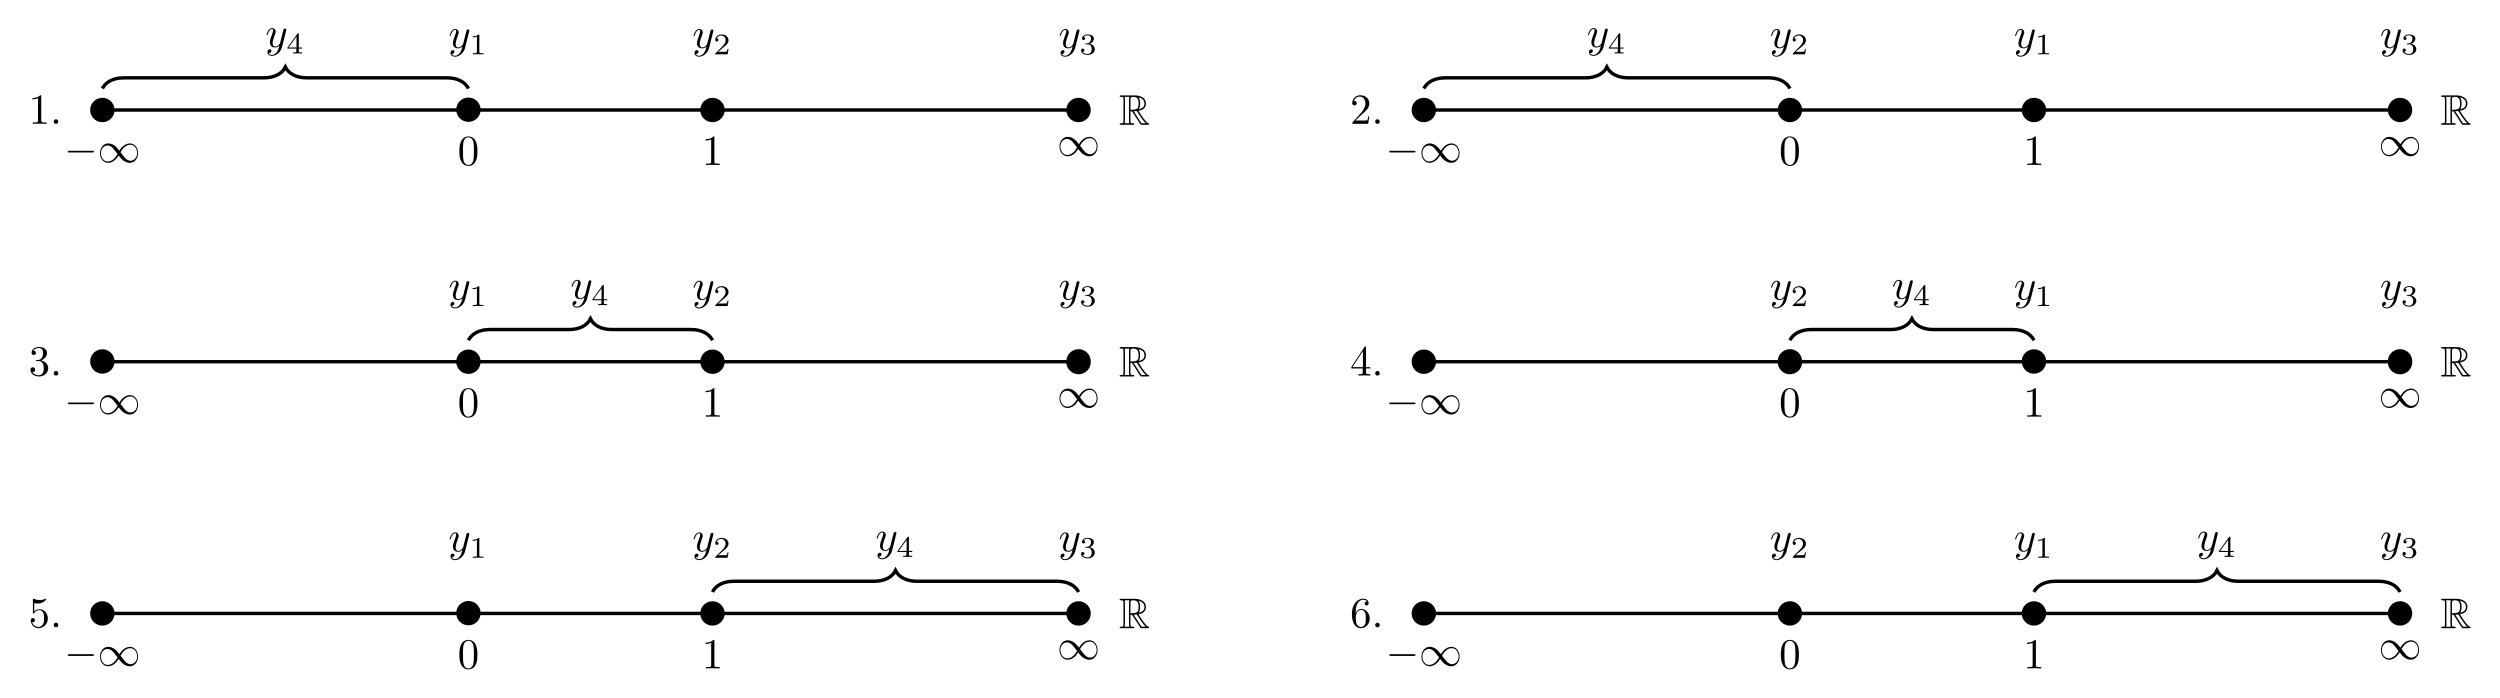
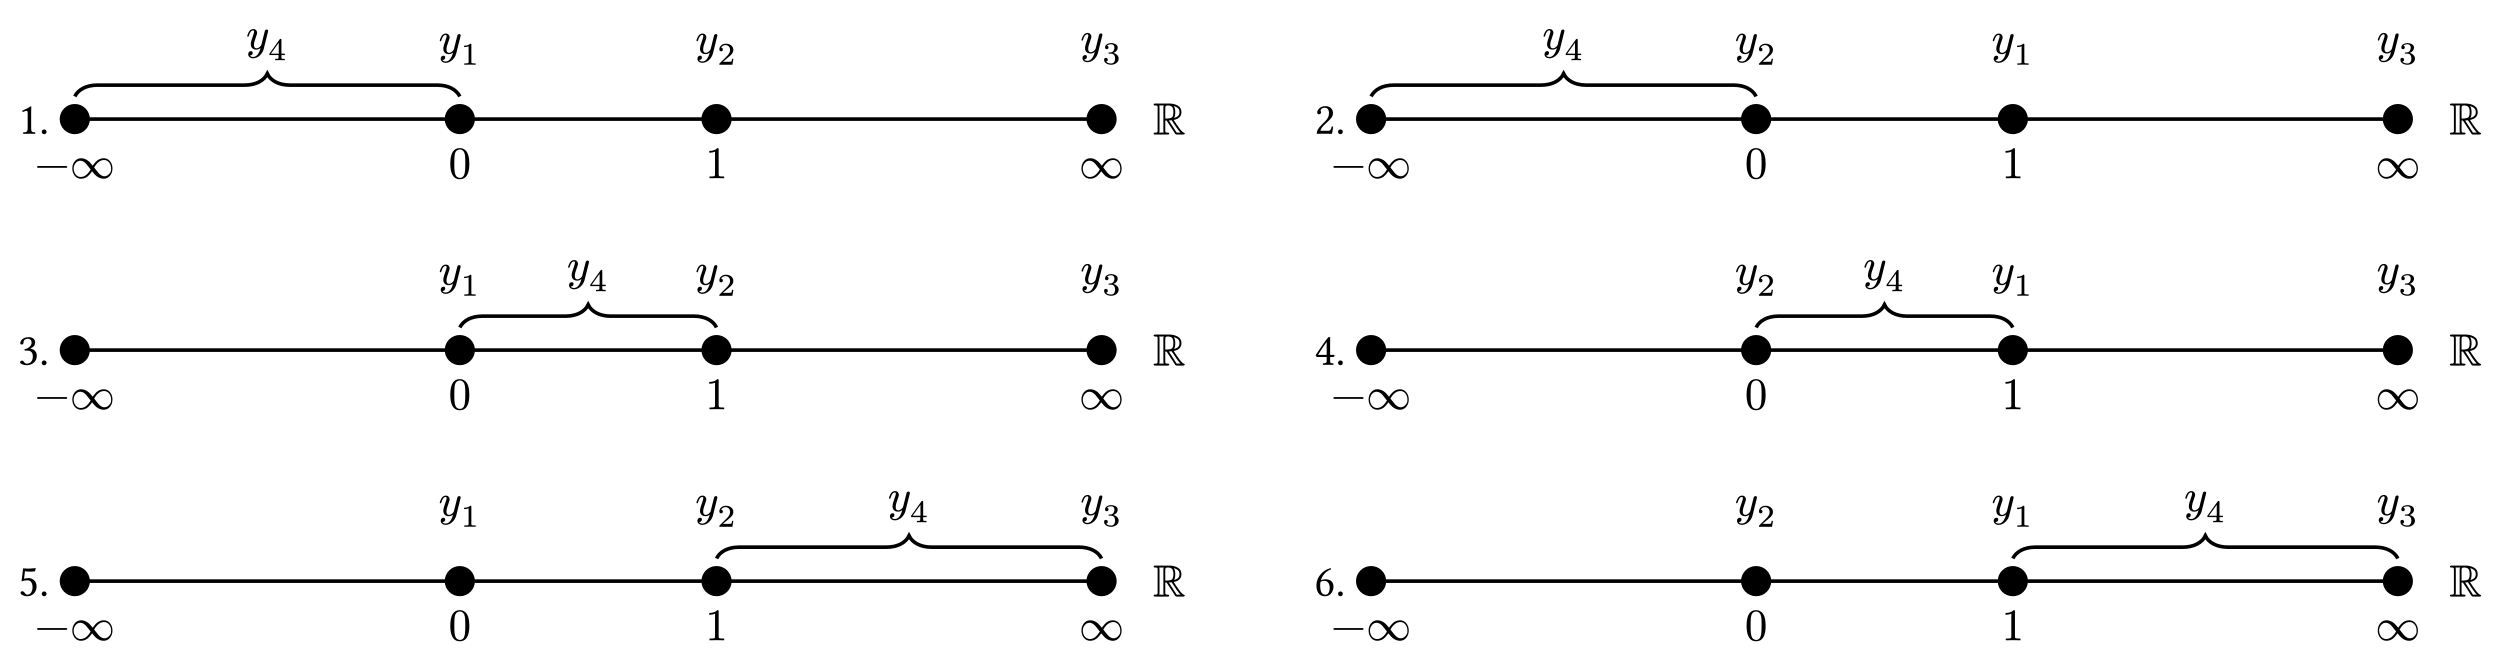
- <svg xmlns="http://www.w3.org/2000/svg" xmlns:xlink="http://www.w3.org/1999/xlink" height="216.185" viewBox="0 0 580.758 162.139" width="774.344">
-   <symbol id="a" overflow="visible">
-     <path d="m2.938-6.375c0-.25 0-.266-.235-.266-.625.641-1.5.641-1.812.641v.313c.203 0 .78 0 1.296-.266v5.172c0 .36-.03.469-.921.469h-.313v.312c.344-.031 1.203-.031 1.61-.031.39 0 1.265 0 1.609.031v-.313h-.313c-.906 0-.921-.109-.921-.468zm0 0" />
-   </symbol>
-   <symbol id="b" overflow="visible">
-     <path d="m1.906-.531a.534.534 0 0 0 -.515-.531.537.537 0 0 0 -.532.53.524.524 0 1 0 1.047 0zm0 0" />
-   </symbol>
-   <symbol id="c" overflow="visible">
-     <path d="m4.578-3.188c0-.796-.047-1.593-.39-2.328-.455-.968-1.283-1.124-1.688-1.124-.61 0-1.328.266-1.75 1.188-.313.687-.36 1.469-.36 2.266 0 .75.032 1.64.454 2.406a1.83 1.83 0 0 0 1.64 1c.532 0 1.297-.203 1.735-1.157.312-.687.36-1.468.36-2.25zm-2.094 3.188c-.39 0-.984-.25-1.156-1.203-.11-.594-.11-1.516-.11-2.11 0-.64 0-1.296.079-1.828.187-1.187.937-1.28 1.187-1.28.329 0 .985.187 1.172 1.171.11.563.11 1.313.11 1.938 0 .75 0 1.421-.11 2.062-.156.953-.719 1.25-1.172 1.25zm0 0" />
-   </symbol>
-   <symbol id="d" overflow="visible">
-     <path d="m1.266-.766 1.062-1.03c1.547-1.376 2.14-1.907 2.14-2.907 0-1.14-.89-1.938-2.109-1.938a1.843 1.843 0 0 0 -1.859 1.813c0 .547.5.547.531.547.172 0 .516-.11.516-.532a.513.513 0 0 0 -.531-.515c-.079 0-.094 0-.125.016.218-.657.765-1.016 1.343-1.016.907 0 1.329.812 1.329 1.625 0 .797-.485 1.578-1.047 2.203l-1.907 2.125c-.109.11-.109.14-.109.375h3.703l.266-1.734h-.235c-.062.296-.124.734-.234.89-.063.078-.719.078-.938.078zm0 0" />
-   </symbol>
-   <symbol id="e" overflow="visible">
-     <path d="m2.89-3.516c.813-.265 1.391-.953 1.391-1.75 0-.812-.875-1.375-1.828-1.375-1 0-1.765.594-1.765 1.36 0 .328.218.515.515.515s.5-.218.5-.515c0-.485-.469-.485-.61-.485.298-.5.954-.625 1.313-.625.422 0 .969.22.969 1.11 0 .125-.031.703-.281 1.14-.297.485-.64.516-.89.516a3.29 3.29 0 0 1 -.392.031c-.078.016-.14.031-.14.125 0 .11.062.11.234.11h.438c.812 0 1.187.671 1.187 1.656 0 1.36-.687 1.64-1.125 1.64-.437 0-1.187-.171-1.531-.75.344.047.656-.171.656-.546a.537.537 0 0 0 -.547-.563c-.25 0-.562.14-.562.578 0 .907.922 1.564 2.015 1.564 1.22 0 2.126-.906 2.126-1.922 0-.813-.641-1.594-1.672-1.813zm0 0" />
-   </symbol>
-   <symbol id="f" overflow="visible">
-     <path d="m2.938-1.64v.859c0 .36-.032.469-.766.469h-.203v.312c.406-.031.922-.031 1.343-.031.422 0 .938 0 1.36.031v-.313h-.219c-.734 0-.75-.109-.75-.468v-.86h.985v-.312h-.985v-4.531c0-.204 0-.266-.172-.266-.078 0-.11 0-.187.125l-3.064 4.672v.312zm.046-.313h-2.421l2.421-3.719zm0 0" />
-   </symbol>
-   <symbol id="g" overflow="visible">
-     <path d="m4.469-2c0-1.188-.813-2.188-1.89-2.188-.47 0-.907.157-1.267.516v-1.953c.204.063.532.125.844.125 1.235 0 1.938-.906 1.938-1.031 0-.063-.032-.11-.11-.11 0 0-.03 0-.078.032a3.22 3.22 0 0 1 -1.36.296 3.4 3.4 0 0 1 -1.327-.28c-.078-.032-.094-.032-.11-.032-.109 0-.109.078-.109.234v2.954c0 .171 0 .25.14.25.079 0 .094-.016.141-.079.11-.156.469-.703 1.282-.703.515 0 .765.453.843.64.156.376.188.75.188 1.25 0 .36 0 .954-.25 1.376-.235.39-.61.64-1.063.64-.719 0-1.297-.53-1.469-1.109.032 0 .063.016.172.016.329 0 .5-.25.5-.485 0-.25-.171-.5-.5-.5-.14 0-.484.079-.484.532 0 .859.688 1.828 1.797 1.828 1.156 0 2.172-.953 2.172-2.219zm0 0" />
-   </symbol>
-   <symbol id="h" overflow="visible">
-     <path d="m1.313-3.266v-.25c0-2.515 1.234-2.875 1.75-2.875.234 0 .656.063.874.407-.156 0-.546 0-.546.437 0 .313.234.469.453.469.156 0 .469-.094.469-.484 0-.594-.438-1.079-1.266-1.079-1.281.001-2.625 1.282-2.625 3.485 0 2.672 1.156 3.375 2.078 3.375 1.11 0 2.063-.938 2.063-2.25 0-1.266-.891-2.219-2-2.219-.672 0-1.047.5-1.25.984zm1.187 3.204c-.625 0-.922-.594-.984-.75-.188-.47-.188-1.266-.188-1.438 0-.781.328-1.781 1.219-1.781.172 0 .625 0 .937.625.172.36.172.875.172 1.36 0 .483 0 .983-.172 1.343-.296.594-.75.64-.984.64zm0 0" />
-   </symbol>
-   <symbol id="i" overflow="visible">
-     <path d="m2.672-3.125h.36l1.5 2.313c.093.156.327.546.437.687.078.125.11.125.328.125h1.375c.187 0 .344 0 .344-.172 0-.094-.063-.156-.157-.172-.375-.078-.859-.75-1.093-1.062-.079-.094-.579-.75-1.235-1.828.875-.172 1.735-.547 1.735-1.735 0-1.375-1.454-1.86-2.641-1.86h-3.125c-.188 0-.344 0-.344.173 0 .172.188.172.266.172.578 0 .625.078.625.578v4.984c0 .5-.047.578-.625.578-.078 0-.266 0-.266.172s.157.172.344.172h2.734c.172 0 .329 0 .329-.172s-.173-.172-.283-.172c-.562 0-.61-.078-.61-.578zm1.922-.5c.281-.36.312-.89.312-1.328 0-.484-.062-1.016-.375-1.422.407.094 1.39.406 1.39 1.406 0 .657-.296 1.157-1.327 1.344zm-1.922-2.313c0-.218 0-.546.625-.546.844 0 1.265.359 1.265 1.53 0 1.282-.312 1.47-1.89 1.47zm-1.36 5.595c.079-.187.079-.469.079-.547v-5.046c0-.094 0-.36-.079-.547h1.141c-.125.171-.125.359-.125.515v5.078c0 .094 0 .36.078.547zm2.125-2.781c.079-.016.11-.031.188-.031.156 0 .375-.016.516-.031.156.234 1.234 2.015 2.062 2.843h-.969zm0 0" />
-   </symbol>
-   <symbol id="j" overflow="visible">
-     <path d="m6.563-2.297c.171 0 .359 0 .359-.203 0-.188-.188-.188-.36-.188h-5.39c-.172 0-.344 0-.344.188 0 .203.172.203.344.203zm0 0" />
-   </symbol>
-   <symbol id="k" overflow="visible">
-     <path d="m5.063-2.703c-.532-.672-.657-.828-.97-1.078-.562-.453-1.109-.625-1.624-.625-1.156 0-1.922 1.093-1.922 2.265 0 1.141.733 2.251 1.89 2.251 1.141 0 1.97-.906 2.454-1.703.546.672.656.828.968 1.078.563.454 1.125.625 1.625.625 1.172 0 1.922-1.093 1.922-2.265 0-1.14-.734-2.25-1.875-2.25-1.156 0-1.984.906-2.468 1.703zm.265.344c.406-.72 1.14-1.735 2.266-1.735 1.062 0 1.593 1.047 1.593 1.938 0 .984-.671 1.781-1.546 1.781-.579 0-1.016-.406-1.235-.625-.25-.266-.468-.578-1.078-1.36zm-.687.421c-.407.72-1.157 1.735-2.282 1.735-1.046 0-1.593-1.047-1.593-1.938 0-.984.671-1.78 1.546-1.78.579 0 1.032.405 1.235.624.25.266.484.578 1.094 1.36zm0 0" />
-   </symbol>
-   <symbol id="l" overflow="visible">
-     <path d="m4.844-3.797c.047-.14.047-.156.047-.234 0-.172-.141-.266-.297-.266a.455.455 0 0 0 -.344.203c-.016.063-.11.36-.14.547-.079.25-.141.531-.204.797l-.453 1.797c-.031.14-.469.844-1.125.844-.5 0-.61-.438-.61-.813 0-.453.173-1.078.5-1.953.157-.406.204-.516.204-.719 0-.437-.313-.812-.813-.812-.953 0-1.312 1.453-1.312 1.531 0 .11.094.11.11.11.109 0 .109-.032.156-.188.28-.938.671-1.235 1.015-1.235.078 0 .25 0 .25.313 0 .25-.11.516-.172.703-.406 1.063-.578 1.625-.578 2.094 0 .89.625 1.187 1.219 1.187.39 0 .719-.171 1-.453-.125.516-.25 1.016-.64 1.547-.266.328-.641.625-1.095.625-.14 0-.593-.031-.765-.422.156 0 .297 0 .422-.125a.493.493 0 0 0 .203-.406c0-.313-.266-.344-.36-.344-.233 0-.562.156-.562.64 0 .5.438.876 1.063.876 1.015 0 2.046-.906 2.328-2.031zm0 0" />
-   </symbol>
-   <symbol id="m" overflow="visible">
-     <path d="m2.328-4.438c0-.187 0-.187-.203-.187-.453.438-1.078.438-1.36.438v.25c.157 0 .626 0 1-.188v3.547c0 .234 0 .328-.687.328h-.266v.25c.125 0 .985-.031 1.235-.031.219 0 1.094.031 1.25.031v-.25h-.267c-.703 0-.703-.094-.703-.328zm0 0" />
-   </symbol>
-   <symbol id="n" overflow="visible">
-     <path d="m3.516-1.266h-.236c-.015.157-.094.563-.187.625-.047.047-.578.047-.688.047h-1.28c.734-.64.984-.844 1.39-1.172.516-.406 1-.843 1-1.5 0-.843-.734-1.359-1.624-1.359-.86 0-1.454.61-1.454 1.25 0 .344.297.39.376.39a.365.365 0 0 0 .359-.374c0-.125-.047-.375-.406-.375.218-.485.687-.641 1.015-.641.703 0 1.063.547 1.063 1.11 0 .609-.438 1.078-.656 1.328l-1.672 1.671c-.079.063-.079.079-.079.266h2.876zm0 0" />
-   </symbol>
-   <symbol id="o" overflow="visible">
-     <path d="m1.906-2.328c.547 0 .938.375.938 1.125 0 .86-.516 1.125-.906 1.125-.282 0-.907-.078-1.188-.5.328 0 .406-.235.406-.39 0-.22-.172-.376-.39-.376a.38.38 0 0 0 -.391.407c0 .656.719 1.077 1.563 1.077.968 0 1.64-.657 1.64-1.344 0-.547-.437-1.094-1.203-1.25.719-.266.984-.781.984-1.219 0-.547-.625-.953-1.406-.953-.766 0-1.36.375-1.36.938 0 .234.157.359.36.359.219 0 .36-.156.36-.344 0-.203-.141-.36-.36-.375.25-.297.719-.375.985-.375.312 0 .75.156.75.75 0 .297-.094.625-.282.828-.219.266-.422.281-.765.313-.172.015-.188.015-.22.015-.015 0-.077.016-.077.094 0 .094.062.094.187.094zm0 0" />
-   </symbol>
-   <symbol id="p" overflow="visible">
-     <path d="m3.688-1.14v-.25h-.782v-3.11c0-.14 0-.203-.14-.203-.094 0-.125 0-.188.11l-2.312 3.201v.25h2.062v.563c0 .25 0 .328-.578.328h-.188v.251c.36-.016.797-.031 1.047-.031.266 0 .704.015 1.063.031v-.25h-.188c-.578 0-.578-.078-.578-.328v-.563zm-1.313-2.799v2.547h-1.844zm0 0" />
-   </symbol>
-   <path d="m0-.002h226.773" fill="none" stroke="#000" stroke-miterlimit="10" stroke-width=".797" transform="matrix(1 0 0 -1 23.778 25.553)" />
-   <g>
-     <use x="6.641" xlink:href="#a" y="28.763" />
-     <use x="11.622" xlink:href="#b" y="28.763" />
-   </g>
-   <use x="259.938" xlink:href="#i" y="28.984" />
-   <path d="m26.613 25.555a2.836 2.836 0 1 0 -5.672 0 2.835 2.835 0 0 0 2.836 2.832 2.835 2.835 0 0 0 2.836-2.832zm85.04 0a2.835 2.835 0 1 0 -5.669 0 2.835 2.835 0 0 0 5.668 0zm56.695 0a2.836 2.836 0 1 0 -5.672 0 2.835 2.835 0 0 0 2.836 2.832 2.835 2.835 0 0 0 2.836-2.832zm85.039 0a2.835 2.835 0 1 0 -2.836 2.832 2.835 2.835 0 0 0 2.836-2.832zm0 0" />
-   <g>
-     <use x="14.922" xlink:href="#j" y="37.719" />
-     <use x="22.671" xlink:href="#k" y="37.719" />
-   </g>
-   <use x="104.14" xlink:href="#l" y="11.129" />
-   <use x="109.025" xlink:href="#m" y="12.624" />
-   <use x="106.327" xlink:href="#c" y="38.328" />
-   <use x="160.833" xlink:href="#l" y="11.129" />
-   <use x="165.718" xlink:href="#n" y="12.624" />
-   <use x="163.02" xlink:href="#a" y="38.328" />
-   <use x="245.873" xlink:href="#l" y="11.129" />
-   <use x="250.757" xlink:href="#o" y="12.624" />
-   <use x="245.568" xlink:href="#k" y="36.197" />
-   <path d="m0 4.983c.744 1.492 2.491 2.487 4.98 2.487h32.558c2.493 0 4.235.996 4.98 2.492.75-1.496 2.493-2.492 4.985-2.492h32.555c2.492 0 4.234-.996 4.984-2.488" fill="none" stroke="#000" stroke-miterlimit="10" stroke-width=".797" transform="matrix(1 0 0 -1 23.778 25.553)" />
-   <use x="61.621" xlink:href="#l" y="10.93" />
-   <use x="66.505" xlink:href="#p" y="12.425" />
-   <path d="m0-.002h226.773" fill="none" stroke="#000" stroke-miterlimit="10" stroke-width=".797" transform="matrix(1 0 0 -1 330.762 25.553)" />
-   <g>
-     <use x="313.625" xlink:href="#d" y="28.763" />
-     <use x="318.606" xlink:href="#b" y="28.763" />
-   </g>
-   <use x="566.922" xlink:href="#i" y="28.984" />
-   <path d="m333.598 25.555a2.836 2.836 0 1 0 -5.672 0 2.835 2.835 0 0 0 2.836 2.832 2.835 2.835 0 0 0 2.836-2.832zm85.039 0a2.835 2.835 0 1 0 -2.836 2.832 2.835 2.835 0 0 0 2.836-2.832zm56.695 0a2.836 2.836 0 1 0 -5.672 0 2.835 2.835 0 0 0 2.836 2.832 2.835 2.835 0 0 0 2.836-2.832zm85.04 0a2.835 2.835 0 1 0 -2.836 2.832 2.835 2.835 0 0 0 2.835-2.832zm0 0" />
-   <g>
-     <use x="321.906" xlink:href="#j" y="37.719" />
-     <use x="329.655" xlink:href="#k" y="37.719" />
-   </g>
-   <use x="411.124" xlink:href="#l" y="11.129" />
-   <use x="416.009" xlink:href="#n" y="12.624" />
-   <use x="413.311" xlink:href="#c" y="38.328" />
-   <use x="467.817" xlink:href="#l" y="11.129" />
-   <use x="472.702" xlink:href="#m" y="12.624" />
-   <use x="470.003" xlink:href="#a" y="38.328" />
-   <use x="552.856" xlink:href="#l" y="11.129" />
-   <use x="557.741" xlink:href="#o" y="12.624" />
-   <use x="552.552" xlink:href="#k" y="36.197" />
-   <path d="m0 4.983c.746 1.492 2.492 2.487 4.98 2.487h32.56c2.492 0 4.234.996 4.98 2.492.75-1.496 2.492-2.492 4.98-2.492h32.56c2.492 0 4.234-.996 4.98-2.488" fill="none" stroke="#000" stroke-miterlimit="10" stroke-width=".797" transform="matrix(1 0 0 -1 330.762 25.553)" />
-   <use x="368.605" xlink:href="#l" y="10.93" />
-   <use x="373.489" xlink:href="#p" y="12.425" />
-   <path d="m0 0h226.773" fill="none" stroke="#000" stroke-miterlimit="10" stroke-width=".797" transform="matrix(1 0 0 -1 23.778 84.027)" />
-   <g>
-     <use x="6.641" xlink:href="#e" y="87.237" />
-     <use x="11.622" xlink:href="#b" y="87.237" />
-   </g>
-   <use x="259.938" xlink:href="#i" y="87.459" />
-   <path d="m26.613 84.027a2.836 2.836 0 1 0 -5.671 0 2.836 2.836 0 0 0 5.671 0zm85.04 0a2.835 2.835 0 1 0 -2.833 2.836 2.835 2.835 0 0 0 2.832-2.836zm56.695 0a2.836 2.836 0 1 0 -5.672 0 2.836 2.836 0 0 0 5.672 0zm85.039 0a2.835 2.835 0 1 0 -5.668 0 2.835 2.835 0 1 0 5.668 0zm0 0" />
-   <g>
-     <use x="14.922" xlink:href="#j" y="96.193" />
-     <use x="22.671" xlink:href="#k" y="96.193" />
-   </g>
-   <use x="104.14" xlink:href="#l" y="69.604" />
-   <use x="109.025" xlink:href="#m" y="71.098" />
-   <use x="106.327" xlink:href="#c" y="96.802" />
-   <use x="160.833" xlink:href="#l" y="69.604" />
-   <use x="165.718" xlink:href="#n" y="71.098" />
-   <use x="163.02" xlink:href="#a" y="96.802" />
-   <use x="245.873" xlink:href="#l" y="69.604" />
-   <use x="250.757" xlink:href="#o" y="71.098" />
-   <use x="245.568" xlink:href="#k" y="94.671" />
-   <path d="m85.042 4.98c.746 1.496 2.489 2.492 4.98 2.492h18.384c2.492 0 4.234.996 4.98 2.492.746-1.496 2.492-2.492 4.984-2.492h18.383c2.489 0 4.235-.996 4.98-2.492" fill="none" stroke="#000" stroke-miterlimit="10" stroke-width=".797" transform="matrix(1 0 0 -1 23.778 84.027)" />
-   <use x="132.487" xlink:href="#l" y="69.405" />
-   <use x="137.371" xlink:href="#p" y="70.899" />
-   <path d="m0 0h226.773" fill="none" stroke="#000" stroke-miterlimit="10" stroke-width=".797" transform="matrix(1 0 0 -1 330.762 84.027)" />
-   <g>
-     <use x="313.625" xlink:href="#f" y="87.237" />
-     <use x="318.606" xlink:href="#b" y="87.237" />
-   </g>
-   <use x="566.922" xlink:href="#i" y="87.459" />
-   <path d="m333.598 84.027a2.836 2.836 0 1 0 -5.672 0 2.836 2.836 0 0 0 5.672 0zm85.039 0a2.835 2.835 0 1 0 -5.668 0 2.835 2.835 0 1 0 5.668 0zm56.695 0a2.836 2.836 0 1 0 -5.671 0 2.836 2.836 0 0 0 5.671 0zm85.04 0a2.835 2.835 0 1 0 -5.668 0 2.835 2.835 0 1 0 5.667 0zm0 0" />
-   <g>
-     <use x="321.906" xlink:href="#j" y="96.193" />
-     <use x="329.655" xlink:href="#k" y="96.193" />
-   </g>
-   <use x="411.124" xlink:href="#l" y="69.604" />
-   <use x="416.009" xlink:href="#n" y="71.098" />
-   <use x="413.311" xlink:href="#c" y="96.802" />
-   <use x="467.817" xlink:href="#l" y="69.604" />
-   <use x="472.702" xlink:href="#m" y="71.098" />
-   <use x="470.003" xlink:href="#a" y="96.802" />
-   <use x="552.856" xlink:href="#l" y="69.604" />
-   <use x="557.741" xlink:href="#o" y="71.098" />
-   <use x="552.552" xlink:href="#k" y="94.671" />
-   <path d="m85.039 4.98c.75 1.496 2.492 2.492 4.984 2.492h18.383c2.492 0 4.234.996 4.98 2.492.747-1.496 2.493-2.492 4.985-2.492h18.383c2.488 0 4.234-.996 4.98-2.492" fill="none" stroke="#000" stroke-miterlimit="10" stroke-width=".797" transform="matrix(1 0 0 -1 330.762 84.027)" />
-   <use x="439.471" xlink:href="#l" y="69.405" />
-   <use x="444.355" xlink:href="#p" y="70.899" />
-   <path d="m0-.002h226.773" fill="none" stroke="#000" stroke-miterlimit="10" stroke-width=".797" transform="matrix(1 0 0 -1 23.778 142.502)" />
-   <g>
-     <use x="6.641" xlink:href="#g" y="145.712" />
-     <use x="11.622" xlink:href="#b" y="145.712" />
-   </g>
-   <use x="259.938" xlink:href="#i" y="145.933" />
-   <path d="m26.613 142.504a2.836 2.836 0 1 0 -5.672 0 2.835 2.835 0 0 0 2.836 2.832 2.835 2.835 0 0 0 2.836-2.832zm85.04 0a2.835 2.835 0 1 0 -5.669 0 2.835 2.835 0 0 0 5.668 0zm56.695 0a2.836 2.836 0 1 0 -5.672 0 2.835 2.835 0 0 0 2.836 2.832 2.835 2.835 0 0 0 2.836-2.832zm85.039 0a2.835 2.835 0 1 0 -2.836 2.832 2.835 2.835 0 0 0 2.836-2.832zm0 0" />
-   <g>
-     <use x="14.922" xlink:href="#j" y="154.668" />
-     <use x="22.671" xlink:href="#k" y="154.668" />
-   </g>
-   <use x="104.14" xlink:href="#l" y="128.078" />
-   <use x="109.025" xlink:href="#m" y="129.573" />
-   <use x="106.327" xlink:href="#c" y="155.277" />
-   <use x="160.833" xlink:href="#l" y="128.078" />
-   <use x="165.718" xlink:href="#n" y="129.573" />
-   <use x="163.02" xlink:href="#a" y="155.277" />
-   <use x="245.873" xlink:href="#l" y="128.078" />
-   <use x="250.757" xlink:href="#o" y="129.573" />
-   <use x="245.568" xlink:href="#k" y="153.146" />
-   <path d="m141.734 4.982c.746 1.493 2.492 2.489 4.98 2.489h32.559c2.492 0 4.234.996 4.98 2.492.746-1.496 2.492-2.492 4.985-2.492h32.554c2.493 0 4.235-.996 4.98-2.489" fill="none" stroke="#000" stroke-miterlimit="10" stroke-width=".797" transform="matrix(1 0 0 -1 23.778 142.502)" />
-   <use x="203.353" xlink:href="#l" y="127.879" />
-   <use x="208.237" xlink:href="#p" y="129.374" />
-   <path d="m0-.002h226.773" fill="none" stroke="#000" stroke-miterlimit="10" stroke-width=".797" transform="matrix(1 0 0 -1 330.762 142.502)" />
-   <g>
-     <use x="313.625" xlink:href="#h" y="145.712" />
-     <use x="318.606" xlink:href="#b" y="145.712" />
-   </g>
-   <use x="566.922" xlink:href="#i" y="145.933" />
-   <path d="m333.598 142.504a2.836 2.836 0 1 0 -5.672 0 2.835 2.835 0 0 0 2.836 2.832 2.835 2.835 0 0 0 2.836-2.832zm85.039 0a2.835 2.835 0 1 0 -2.836 2.832 2.835 2.835 0 0 0 2.836-2.832zm56.695 0a2.836 2.836 0 1 0 -5.672 0 2.835 2.835 0 0 0 2.836 2.832 2.835 2.835 0 0 0 2.836-2.832zm85.04 0a2.835 2.835 0 1 0 -2.836 2.832 2.835 2.835 0 0 0 2.835-2.832zm0 0" />
-   <g>
-     <use x="321.906" xlink:href="#j" y="154.668" />
-     <use x="329.655" xlink:href="#k" y="154.668" />
-   </g>
-   <use x="411.124" xlink:href="#l" y="128.078" />
-   <use x="416.009" xlink:href="#n" y="129.573" />
-   <use x="413.311" xlink:href="#c" y="155.277" />
-   <use x="467.817" xlink:href="#l" y="128.078" />
-   <use x="472.702" xlink:href="#m" y="129.573" />
-   <use x="470.003" xlink:href="#a" y="155.277" />
-   <use x="552.856" xlink:href="#l" y="128.078" />
-   <use x="557.741" xlink:href="#o" y="129.573" />
-   <use x="552.552" xlink:href="#k" y="153.146" />
-   <path d="m141.734 4.982c.746 1.493 2.492 2.489 4.98 2.489h32.56c2.491 0 4.234.996 4.98 2.492.746-1.496 2.492-2.492 4.98-2.492h32.559c2.492 0 4.234-.996 4.98-2.489" fill="none" stroke="#000" stroke-miterlimit="10" stroke-width=".797" transform="matrix(1 0 0 -1 330.762 142.502)" />
-   <use x="510.337" xlink:href="#l" y="127.879" />
-   <use x="515.221" xlink:href="#p" y="129.374" />
+ <svg xmlns="http://www.w3.org/2000/svg" xmlns:xlink="http://www.w3.org/1999/xlink" width="736.198" height="194.179" viewBox="0 0 552.149 145.634">
+   <path fill="none" stroke="#000" stroke-width=".8" d="M16.52 26.3h226.77" />
+   <path fill="none" d="M4 22.96h6.85v6.68H4z" />
+   <g transform="matrix(1 0 0 -1 4 29.54)">
+     <use xlink:href="#a" />
+     <use xlink:href="#b" x="4.65" />
+   </g>
+   <path fill="none" d="M254.63 22.886h7.22v6.83h-7.22z" />
+   <use xlink:href="#c" transform="matrix(1 0 0 -1 254.63 29.716)" />
+   <path stroke="#000" d="M16.519 23.466a2.836 2.836 0 0 0-2.834 2.835 2.836 2.836 0 0 0 2.834 2.834 2.836 2.836 0 0 0 2.835-2.834 2.836 2.836 0 0 0-2.835-2.835Z" />
+   <path fill="none" d="M7.63 32.537h17.78v6.94H7.63z" />
+   <use xlink:href="#d" transform="matrix(1 0 0 -1 7.63 39.367)" />
+   <use xlink:href="#e" transform="matrix(1 0 0 -1 15.41 39.367)" />
+   <path stroke="#000" d="M101.559 23.466a2.836 2.836 0 0 0-2.835 2.835 2.836 2.836 0 0 0 2.835 2.834 2.836 2.836 0 0 0 2.834-2.834 2.836 2.836 0 0 0-2.834-2.835Z" />
+   <path fill="none" d="M99.059 32.537h5v7.05h-5z" />
+   <use xlink:href="#f" transform="matrix(1 0 0 -1 99.059 39.367)" />
+   <path stroke="#000" d="M158.252 23.466a2.836 2.836 0 0 0-2.835 2.835 2.836 2.836 0 0 0 2.835 2.834 2.836 2.836 0 0 0 2.834-2.834 2.836 2.836 0 0 0-2.834-2.835Z" />
+   <path fill="none" d="M155.752 32.537h5v6.83h-5z" />
+   <use xlink:href="#g" transform="matrix(1 0 0 -1 155.752 39.367)" />
+   <path stroke="#000" d="M243.291 23.466a2.836 2.836 0 0 0-2.835 2.835 2.836 2.836 0 0 0 2.835 2.834 2.836 2.836 0 0 0 2.835-2.834 2.836 2.836 0 0 0-2.835-2.835Z" />
+   <path fill="none" d="M238.29 32.537h10v6.94h-10z" />
+   <use xlink:href="#e" transform="matrix(1 0 0 -1 238.29 39.367)" />
+   <path fill="none" d="M96.837 5h9.443v9.3h-9.443z" />
+   <use xlink:href="#h" transform="matrix(1 0 0 -1 96.837 11.83)" />
+   <use xlink:href="#i" transform="matrix(1 0 0 -1 101.737 14.3)" />
+   <path fill="none" d="M153.53 5h9.443v9.3h-9.443z" />
+   <use xlink:href="#h" transform="matrix(1 0 0 -1 153.53 11.83)" />
+   <use xlink:href="#j" transform="matrix(1 0 0 -1 158.43 14.3)" />
+   <path fill="none" d="M238.57 4.86h9.442v9.44h-9.443z" />
+   <use xlink:href="#h" transform="matrix(1 0 0 -1 238.57 11.69)" />
+   <use xlink:href="#k" transform="matrix(1 0 0 -1 243.47 14.16)" />
+   <path fill="none" stroke="#000" stroke-width=".8" d="M16.52 21.3c.75-1.5 2.5-2.5 5-2.5h32.519c2.5 0 4.25-1 5-2.5.75 1.5 2.5 2.5 5 2.5h32.52c2.5 0 4.25 1 5 2.5" />
+   <path fill="none" d="M54.317 4h9.443v9.3h-9.443z" />
+   <use xlink:href="#h" transform="matrix(1 0 0 -1 54.317 10.83)" />
+   <use xlink:href="#l" transform="matrix(1 0 0 -1 59.217 13.3)" />
+   <path fill="none" stroke="#000" stroke-width=".8" d="M302.819 26.3H529.59" />
+   <path fill="none" d="M290.3 22.96h6.85v6.68h-6.85z" />
+   <g transform="matrix(1 0 0 -1 290.3 29.54)">
+     <use xlink:href="#m" />
+     <use xlink:href="#b" x="4.65" />
+   </g>
+   <path fill="none" d="M540.929 22.886h7.22v6.83h-7.22z" />
+   <use xlink:href="#c" transform="matrix(1 0 0 -1 540.929 29.716)" />
+   <path stroke="#000" d="M302.819 23.466a2.836 2.836 0 0 0-2.835 2.835 2.836 2.836 0 0 0 2.835 2.834 2.836 2.836 0 0 0 2.834-2.834 2.836 2.836 0 0 0-2.834-2.835Z" />
+   <path fill="none" d="M293.929 32.537h17.78v6.94h-17.78z" />
+   <use xlink:href="#d" transform="matrix(1 0 0 -1 293.929 39.367)" />
+   <use xlink:href="#e" transform="matrix(1 0 0 -1 301.709 39.367)" />
+   <path stroke="#000" d="M387.858 23.466a2.836 2.836 0 0 0-2.835 2.835 2.836 2.836 0 0 0 2.835 2.834 2.836 2.836 0 0 0 2.835-2.834 2.836 2.836 0 0 0-2.835-2.835Z" />
+   <path fill="none" d="M385.358 32.537h5v7.05h-5z" />
+   <use xlink:href="#f" transform="matrix(1 0 0 -1 385.358 39.367)" />
+   <path stroke="#000" d="M444.551 23.466a2.836 2.836 0 0 0-2.835 2.835 2.836 2.836 0 0 0 2.835 2.834 2.836 2.836 0 0 0 2.834-2.834 2.836 2.836 0 0 0-2.834-2.835Z" />
+   <path fill="none" d="M442.05 32.537h5v6.83h-5z" />
+   <use xlink:href="#g" transform="matrix(1 0 0 -1 442.05 39.367)" />
+   <path stroke="#000" d="M529.59 23.466a2.836 2.836 0 0 0-2.834 2.835 2.836 2.836 0 0 0 2.834 2.834 2.836 2.836 0 0 0 2.835-2.834 2.836 2.836 0 0 0-2.835-2.835Z" />
+   <path fill="none" d="M524.59 32.537h10v6.94h-10z" />
+   <use xlink:href="#e" transform="matrix(1 0 0 -1 524.59 39.367)" />
+   <path fill="none" d="M383.136 5h9.443v9.3h-9.443z" />
+   <use xlink:href="#h" transform="matrix(1 0 0 -1 383.136 11.83)" />
+   <use xlink:href="#j" transform="matrix(1 0 0 -1 388.036 14.3)" />
+   <path fill="none" d="M439.83 5h9.442v9.3h-9.443z" />
+   <use xlink:href="#h" transform="matrix(1 0 0 -1 439.83 11.83)" />
+   <use xlink:href="#i" transform="matrix(1 0 0 -1 444.73 14.3)" />
+   <path fill="none" d="M524.869 4.86h9.443v9.44h-9.443z" />
+   <use xlink:href="#h" transform="matrix(1 0 0 -1 524.869 11.69)" />
+   <use xlink:href="#k" transform="matrix(1 0 0 -1 529.769 14.16)" />
+   <path fill="none" stroke="#000" stroke-width=".8" d="M302.819 21.3c.75-1.5 2.5-2.5 5-2.5h32.519c2.5 0 4.25-1 5-2.5.75 1.5 2.5 2.5 5 2.5h32.52c2.5 0 4.25 1 5 2.5" />
+   <path fill="none" d="M340.617 4h9.443v9.3h-9.443z" />
+   <use xlink:href="#h" transform="matrix(1 0 0 -1 340.617 10.83)" />
+   <use xlink:href="#l" transform="matrix(1 0 0 -1 345.517 13.3)" />
+   <path fill="none" stroke="#000" stroke-width=".8" d="M16.52 77.324h226.77" />
+   <path fill="none" d="M4 73.984h6.85v6.68H4z" />
+   <g transform="matrix(1 0 0 -1 4 80.564)">
+     <use xlink:href="#n" />
+     <use xlink:href="#b" x="4.65" />
+   </g>
+   <path fill="none" d="M254.63 73.91h7.22v6.83h-7.22z" />
+   <use xlink:href="#c" transform="matrix(1 0 0 -1 254.63 80.74)" />
+   <path stroke="#000" d="M16.519 74.49a2.836 2.836 0 0 0-2.834 2.834 2.836 2.836 0 0 0 2.834 2.835 2.836 2.836 0 0 0 2.835-2.835 2.836 2.836 0 0 0-2.835-2.834Z" />
+   <path fill="none" d="M7.63 83.56h17.78v6.94H7.63z" />
+   <use xlink:href="#d" transform="matrix(1 0 0 -1 7.63 90.39)" />
+   <use xlink:href="#e" transform="matrix(1 0 0 -1 15.41 90.39)" />
+   <path stroke="#000" d="M101.559 74.49a2.836 2.836 0 0 0-2.835 2.834 2.836 2.836 0 0 0 2.835 2.835 2.836 2.836 0 0 0 2.834-2.835 2.836 2.836 0 0 0-2.834-2.834Z" />
+   <path fill="none" d="M99.059 83.56h5v7.05h-5z" />
+   <use xlink:href="#f" transform="matrix(1 0 0 -1 99.059 90.39)" />
+   <path stroke="#000" d="M158.252 74.49a2.836 2.836 0 0 0-2.835 2.834 2.836 2.836 0 0 0 2.835 2.835 2.836 2.836 0 0 0 2.834-2.835 2.836 2.836 0 0 0-2.834-2.834Z" />
+   <path fill="none" d="M155.752 83.56h5v6.83h-5z" />
+   <use xlink:href="#g" transform="matrix(1 0 0 -1 155.752 90.39)" />
+   <path stroke="#000" d="M243.291 74.49a2.836 2.836 0 0 0-2.835 2.834 2.836 2.836 0 0 0 2.835 2.835 2.836 2.836 0 0 0 2.835-2.835 2.836 2.836 0 0 0-2.835-2.834Z" />
+   <path fill="none" d="M238.29 83.56h10v6.94h-10z" />
+   <use xlink:href="#e" transform="matrix(1 0 0 -1 238.29 90.39)" />
+   <path fill="none" d="M96.837 56.024h9.443v9.3h-9.443z" />
+   <use xlink:href="#h" transform="matrix(1 0 0 -1 96.837 62.854)" />
+   <use xlink:href="#i" transform="matrix(1 0 0 -1 101.737 65.324)" />
+   <path fill="none" d="M153.53 56.024h9.443v9.3h-9.443z" />
+   <use xlink:href="#h" transform="matrix(1 0 0 -1 153.53 62.854)" />
+   <use xlink:href="#j" transform="matrix(1 0 0 -1 158.43 65.324)" />
+   <path fill="none" d="M238.57 55.884h9.442v9.44h-9.443z" />
+   <use xlink:href="#h" transform="matrix(1 0 0 -1 238.57 62.714)" />
+   <use xlink:href="#k" transform="matrix(1 0 0 -1 243.47 65.184)" />
+   <path fill="none" stroke="#000" stroke-width=".8" d="M101.559 72.324c.75-1.5 2.5-2.5 5-2.5h18.346c2.5 0 4.25-1 5-2.5.75 1.5 2.5 2.5 5 2.5h18.346c2.5 0 4.25 1 5 2.5" />
+   <path fill="none" d="M125.184 55.024h9.443v9.3h-9.443z" />
+   <use xlink:href="#h" transform="matrix(1 0 0 -1 125.184 61.854)" />
+   <use xlink:href="#l" transform="matrix(1 0 0 -1 130.084 64.324)" />
+   <path fill="none" stroke="#000" stroke-width=".8" d="M302.819 77.324H529.59" />
+   <path fill="none" d="M290.3 73.984h6.85v6.68h-6.85z" />
+   <g transform="matrix(1 0 0 -1 290.3 80.564)">
+     <use xlink:href="#o" />
+     <use xlink:href="#b" x="4.65" />
+   </g>
+   <path fill="none" d="M540.929 73.91h7.22v6.83h-7.22z" />
+   <use xlink:href="#c" transform="matrix(1 0 0 -1 540.929 80.74)" />
+   <path stroke="#000" d="M302.819 74.49a2.836 2.836 0 0 0-2.835 2.834 2.836 2.836 0 0 0 2.835 2.835 2.836 2.836 0 0 0 2.834-2.835 2.836 2.836 0 0 0-2.834-2.834Z" />
+   <path fill="none" d="M293.929 83.56h17.78v6.94h-17.78z" />
+   <use xlink:href="#d" transform="matrix(1 0 0 -1 293.929 90.39)" />
+   <use xlink:href="#e" transform="matrix(1 0 0 -1 301.709 90.39)" />
+   <path stroke="#000" d="M387.858 74.49a2.836 2.836 0 0 0-2.835 2.834 2.836 2.836 0 0 0 2.835 2.835 2.836 2.836 0 0 0 2.835-2.835 2.836 2.836 0 0 0-2.835-2.834Z" />
+   <path fill="none" d="M385.358 83.56h5v7.05h-5z" />
+   <use xlink:href="#f" transform="matrix(1 0 0 -1 385.358 90.39)" />
+   <path stroke="#000" d="M444.551 74.49a2.836 2.836 0 0 0-2.835 2.834 2.836 2.836 0 0 0 2.835 2.835 2.836 2.836 0 0 0 2.834-2.835 2.836 2.836 0 0 0-2.834-2.834Z" />
+   <path fill="none" d="M442.05 83.56h5v6.83h-5z" />
+   <use xlink:href="#g" transform="matrix(1 0 0 -1 442.05 90.39)" />
+   <path stroke="#000" d="M529.59 74.49a2.836 2.836 0 0 0-2.834 2.834 2.836 2.836 0 0 0 2.834 2.835 2.836 2.836 0 0 0 2.835-2.835 2.836 2.836 0 0 0-2.835-2.834Z" />
+   <path fill="none" d="M524.59 83.56h10v6.94h-10z" />
+   <use xlink:href="#e" transform="matrix(1 0 0 -1 524.59 90.39)" />
+   <path fill="none" d="M383.136 56.024h9.443v9.3h-9.443z" />
+   <use xlink:href="#h" transform="matrix(1 0 0 -1 383.136 62.854)" />
+   <use xlink:href="#j" transform="matrix(1 0 0 -1 388.036 65.324)" />
+   <path fill="none" d="M439.83 56.024h9.442v9.3h-9.443z" />
+   <use xlink:href="#h" transform="matrix(1 0 0 -1 439.83 62.854)" />
+   <use xlink:href="#i" transform="matrix(1 0 0 -1 444.73 65.324)" />
+   <path fill="none" d="M524.869 55.884h9.443v9.44h-9.443z" />
+   <use xlink:href="#h" transform="matrix(1 0 0 -1 524.869 62.714)" />
+   <use xlink:href="#k" transform="matrix(1 0 0 -1 529.769 65.184)" />
+   <path fill="none" stroke="#000" stroke-width=".8" d="M387.858 72.324c.75-1.5 2.5-2.5 5-2.5h18.346c2.5 0 4.25-1 5-2.5.75 1.5 2.5 2.5 5 2.5h18.346c2.5 0 4.25 1 5 2.5" />
+   <path fill="none" d="M411.483 55.024h9.443v9.3h-9.443z" />
+   <use xlink:href="#h" transform="matrix(1 0 0 -1 411.483 61.854)" />
+   <use xlink:href="#l" transform="matrix(1 0 0 -1 416.383 64.324)" />
+   <path fill="none" stroke="#000" stroke-width=".8" d="M16.52 128.348h226.77" />
+   <path fill="none" d="M4 125.003h6.85v6.69H4z" />
+   <g transform="matrix(1 0 0 -1 4 131.583)">
+     <use xlink:href="#p" />
+     <use xlink:href="#b" x="4.65" />
+   </g>
+   <path fill="none" d="M254.63 124.933h7.22v6.83h-7.22z" />
+   <use xlink:href="#c" transform="matrix(1 0 0 -1 254.63 131.763)" />
+   <path stroke="#000" d="M16.519 125.513a2.836 2.836 0 0 0-2.834 2.835 2.836 2.836 0 0 0 2.834 2.835 2.836 2.836 0 0 0 2.835-2.835 2.836 2.836 0 0 0-2.835-2.835Z" />
+   <path fill="none" d="M7.63 134.584h17.78v6.94H7.63z" />
+   <use xlink:href="#d" transform="matrix(1 0 0 -1 7.63 141.414)" />
+   <use xlink:href="#e" transform="matrix(1 0 0 -1 15.41 141.414)" />
+   <path stroke="#000" d="M101.559 125.513a2.836 2.836 0 0 0-2.835 2.835 2.836 2.836 0 0 0 2.835 2.835 2.836 2.836 0 0 0 2.834-2.835 2.836 2.836 0 0 0-2.834-2.835Z" />
+   <path fill="none" d="M99.059 134.584h5v7.05h-5z" />
+   <use xlink:href="#f" transform="matrix(1 0 0 -1 99.059 141.414)" />
+   <path stroke="#000" d="M158.252 125.513a2.836 2.836 0 0 0-2.835 2.835 2.836 2.836 0 0 0 2.835 2.835 2.836 2.836 0 0 0 2.834-2.835 2.836 2.836 0 0 0-2.834-2.835Z" />
+   <path fill="none" d="M155.752 134.584h5v6.83h-5z" />
+   <use xlink:href="#g" transform="matrix(1 0 0 -1 155.752 141.414)" />
+   <path stroke="#000" d="M243.291 125.513a2.836 2.836 0 0 0-2.835 2.835 2.836 2.836 0 0 0 2.835 2.835 2.836 2.836 0 0 0 2.835-2.835 2.836 2.836 0 0 0-2.835-2.835Z" />
+   <path fill="none" d="M238.29 134.584h10v6.94h-10z" />
+   <use xlink:href="#e" transform="matrix(1 0 0 -1 238.29 141.414)" />
+   <path fill="none" d="M96.837 107.047h9.443v9.3h-9.443z" />
+   <use xlink:href="#h" transform="matrix(1 0 0 -1 96.837 113.877)" />
+   <use xlink:href="#i" transform="matrix(1 0 0 -1 101.737 116.347)" />
+   <path fill="none" d="M153.53 107.047h9.443v9.3h-9.443z" />
+   <use xlink:href="#h" transform="matrix(1 0 0 -1 153.53 113.877)" />
+   <use xlink:href="#j" transform="matrix(1 0 0 -1 158.43 116.347)" />
+   <path fill="none" d="M238.57 106.907h9.442v9.44h-9.443z" />
+   <use xlink:href="#h" transform="matrix(1 0 0 -1 238.57 113.737)" />
+   <use xlink:href="#k" transform="matrix(1 0 0 -1 243.47 116.207)" />
+   <path fill="none" stroke="#000" stroke-width=".8" d="M158.252 123.347c.75-1.5 2.5-2.5 5-2.5h32.519c2.5 0 4.25-1 5-2.5.75 1.5 2.5 2.5 5 2.5h32.52c2.5 0 4.25 1 5 2.5" />
+   <path fill="none" d="M196.05 106.047h9.443v9.3h-9.443z" />
+   <use xlink:href="#h" transform="matrix(1 0 0 -1 196.05 112.877)" />
+   <use xlink:href="#l" transform="matrix(1 0 0 -1 200.95 115.347)" />
+   <path fill="none" stroke="#000" stroke-width=".8" d="M302.819 128.348H529.59" />
+   <path fill="none" d="M290.3 125.003h6.85v6.69h-6.85z" />
+   <g transform="matrix(1 0 0 -1 290.3 131.583)">
+     <use xlink:href="#q" />
+     <use xlink:href="#b" x="4.65" />
+   </g>
+   <path fill="none" d="M540.929 124.933h7.22v6.83h-7.22z" />
+   <use xlink:href="#c" transform="matrix(1 0 0 -1 540.929 131.763)" />
+   <path stroke="#000" d="M302.819 125.513a2.836 2.836 0 0 0-2.835 2.835 2.836 2.836 0 0 0 2.835 2.835 2.836 2.836 0 0 0 2.834-2.835 2.836 2.836 0 0 0-2.834-2.835Z" />
+   <path fill="none" d="M293.929 134.584h17.78v6.94h-17.78z" />
+   <use xlink:href="#d" transform="matrix(1 0 0 -1 293.929 141.414)" />
+   <use xlink:href="#e" transform="matrix(1 0 0 -1 301.709 141.414)" />
+   <path stroke="#000" d="M387.858 125.513a2.836 2.836 0 0 0-2.835 2.835 2.836 2.836 0 0 0 2.835 2.835 2.836 2.836 0 0 0 2.835-2.835 2.836 2.836 0 0 0-2.835-2.835Z" />
+   <path fill="none" d="M385.358 134.584h5v7.05h-5z" />
+   <use xlink:href="#f" transform="matrix(1 0 0 -1 385.358 141.414)" />
+   <path stroke="#000" d="M444.551 125.513a2.836 2.836 0 0 0-2.835 2.835 2.836 2.836 0 0 0 2.835 2.835 2.836 2.836 0 0 0 2.834-2.835 2.836 2.836 0 0 0-2.834-2.835Z" />
+   <path fill="none" d="M442.05 134.584h5v6.83h-5z" />
+   <use xlink:href="#g" transform="matrix(1 0 0 -1 442.05 141.414)" />
+   <path stroke="#000" d="M529.59 125.513a2.836 2.836 0 0 0-2.834 2.835 2.836 2.836 0 0 0 2.834 2.835 2.836 2.836 0 0 0 2.835-2.835 2.836 2.836 0 0 0-2.835-2.835Z" />
+   <path fill="none" d="M524.59 134.584h10v6.94h-10z" />
+   <use xlink:href="#e" transform="matrix(1 0 0 -1 524.59 141.414)" />
+   <path fill="none" d="M383.136 107.047h9.443v9.3h-9.443z" />
+   <use xlink:href="#h" transform="matrix(1 0 0 -1 383.136 113.877)" />
+   <use xlink:href="#j" transform="matrix(1 0 0 -1 388.036 116.347)" />
+   <path fill="none" d="M439.83 107.047h9.442v9.3h-9.443z" />
+   <use xlink:href="#h" transform="matrix(1 0 0 -1 439.83 113.877)" />
+   <use xlink:href="#i" transform="matrix(1 0 0 -1 444.73 116.347)" />
+   <path fill="none" d="M524.869 106.907h9.443v9.44h-9.443z" />
+   <use xlink:href="#h" transform="matrix(1 0 0 -1 524.869 113.737)" />
+   <use xlink:href="#k" transform="matrix(1 0 0 -1 529.769 116.207)" />
+   <path fill="none" stroke="#000" stroke-width=".8" d="M444.55 123.347c.75-1.5 2.5-2.5 5.001-2.5h32.52c2.5 0 4.25-1 5-2.5.75 1.5 2.5 2.5 5 2.5h32.519c2.5 0 4.25 1 5 2.5" />
+   <path fill="none" d="M482.349 106.047h9.443v9.3h-9.443z" />
+   <use xlink:href="#h" transform="matrix(1 0 0 -1 482.349 112.877)" />
+   <use xlink:href="#l" transform="matrix(1 0 0 -1 487.249 115.347)" />
+   <defs>
+     <symbol id="a" overflow="visible">
+       <path d="M2.88 1.22v3.47c0 .6.01 1.21.03 1.34 0 .05-.02.05-.06.05-.55-.34-1.08-.59-1.96-1 .02-.11.06-.21.15-.27.46.19.68.25.87.25.17 0 .2-.24.2-.58V1.22c0-.83-.27-.88-.97-.91-.06-.06-.06-.27 0-.33.49.01.85.02 1.39.02.48 0 .72-.01 1.22-.02.06.06.06.27 0 .33-.7.03-.87.08-.87.91" />
+     </symbol>
+     <symbol id="b" overflow="visible">
+       <path d="M.57.43c0-.29.24-.53.53-.53s.53.24.53.53-.24.53-.53.53S.57.72.57.43" />
+     </symbol>
+     <symbol id="c" overflow="visible">
+       <path d="M1.04 5.9V.95C1.04.45.99.43.47.43.26.43.16.36.16.22.16.04.31 0 .54 0h2.7c.25 0 .37.07.37.22 0 .14-.11.21-.32.21-.52 0-.56.02-.56.52V3.1h.29L4.5.83c.25-.4.4-.63.44-.69C5 .05 5.12 0 5.3 0h1.36c.25 0 .37.07.37.22 0 .11-.06.18-.18.2-.25.05-.6.4-1.06 1.04-.45.62-.85 1.21-1.2 1.76q1.71.33 1.71 1.74c0 .67-.3 1.17-.9 1.48-.52.27-1.11.41-1.76.41H.54c-.25 0-.38-.07-.38-.22 0-.14.1-.21.31-.21.52 0 .57-.02.57-.52m4.31.07c.35-.21.52-.55.52-1.01 0-.69-.4-1.11-1.19-1.28.17.28.26.7.26 1.27s-.11 1.01-.32 1.34c.25-.07.5-.17.73-.32m-.83-1.02q0-.93-.33-1.17c-.22-.16-.71-.25-1.46-.25v2.4c0 .37.14.49.57.49.95 0 1.22-.47 1.22-1.47m-.39-1.79C4.96 1.84 5.61.93 6.1.43h-.85L3.52 3.11c.05.01.09.01.12.01.14 0 .3.01.49.04M1.4 6.42h1c-.06-.11-.09-.26-.09-.46V.93c0-.21.02-.38.06-.5H1.4c.04.12.06.29.06.5v4.99c0 .21-.02.38-.06.5" />
+     </symbol>
+     <symbol id="d" overflow="visible">
+       <path d="M6.98 2.7H.8c-.16 0-.24-.07-.24-.2s.08-.2.24-.2h6.18c.16 0 .24.07.24.2 0 .12-.12.2-.24.2" />
+     </symbol>
+     <symbol id="e" overflow="visible">
+       <path d="M7.49-.11c.58 0 1.06.24 1.43.71q.51.66.51 1.56c0 .59-.17 1.11-.5 1.55-.37.47-.84.71-1.41.71-.68 0-1.27-.26-1.76-.78-.29-.32-.52-.61-.69-.86-.43.51-.72.83-.86.95q-.81.69-1.71.69c-.58 0-1.06-.24-1.43-.71Q.56 3.05.56 2.15c0-.59.17-1.11.5-1.55.37-.47.84-.71 1.41-.71.68 0 1.27.26 1.76.78.29.32.52.61.69.86.43-.51.72-.83.86-.95q.81-.69 1.71-.69m1.64 2.27c0-.28-.02-.48-.05-.6-.05-.19-.18-.39-.39-.62-.29-.33-.64-.5-1.04-.5-.43 0-.85.23-1.28.69-.45.55-.78.96-.99 1.24.63 1.11 1.37 1.66 2.21 1.66.93 0 1.54-.89 1.54-1.87M.86 2.15c0 .45.14.84.42 1.19s.63.53 1.06.53.85-.23 1.28-.69c.45-.55.78-.96.99-1.24C3.98.83 3.24.28 2.4.28 1.47.28.86 1.17.86 2.15" />
+     </symbol>
+     <symbol id="f" overflow="visible">
+       <path d="M2.49-.22C3.9-.22 4.6.92 4.6 3.2c0 1.53-.32 2.55-.95 3.05-.35.27-.74.41-1.15.41C1.09 6.66.39 5.51.39 3.2c0-1.84.49-3.42 2.1-3.42m1.12 5.46c.07-.35.1-.99.1-1.92 0-.92-.04-1.6-.11-2.04Q3.405.08 2.49.08c-.23 0-.46.09-.67.26-.27.23-.43.7-.5 1.42-.03.25-.04.77-.04 1.56 0 .87.03 1.48.08 1.81.09.55.27.9.55 1.05.22.12.41.18.58.18.65 0 1.01-.53 1.12-1.12" />
+     </symbol>
+     <symbol id="g" overflow="visible">
+       <path d="M2.69 6.66q-.615-.63-1.8-.63v-.39c.52 0 .95.08 1.28.24V.82c0-.18-.04-.3-.13-.35S1.7.39 1.3.39H.95V0q.375.03 1.62.03T4.19 0v.39h-.35c-.41 0-.66.03-.74.08s-.13.17-.13.35v5.54c0 .24-.02.3-.28.3" />
+     </symbol>
+     <symbol id="h" overflow="visible">
+       <path d="M1.63 4.42q-.675 0-1.05-.75c-.19-.39-.29-.66-.29-.81 0-.09.05-.14.16-.14.14 0 .15.06.19.21.23.79.55 1.19.96 1.19.13 0 .2-.09.2-.27 0-.16-.05-.39-.16-.68-.38-1.03-.57-1.72-.57-2.09 0-.76.47-1.21 1.24-1.21.33 0 .64.12.92.36q-.525-1.98-1.65-1.98-.51 0-.69.33.6.03.6.57c0 .25-.13.38-.4.38C.72-.47.5-.78.5-1.15c0-.55.5-.9 1.08-.9 1.15 0 2.09 1.06 2.34 2.04l.94 3.78c.03.11.04.19.04.24 0 .2-.11.3-.32.3a.43.43 0 0 1-.38-.23c-.06-.21-.11-.39-.14-.54L3.42.97C3.32.61 2.79.16 2.34.16c-.38 0-.57.25-.57.76 0 .42.17 1.06.5 1.92.13.35.2.59.2.73 0 .49-.35.85-.84.85" />
+     </symbol>
+     <symbol id="i" overflow="visible">
+       <path d="M2.121 4.648c-.301-.294-.749-.441-1.358-.441v-.308q.618.002.994.182V.595Q1.759.46 1.729.42q-.052-.117-.63-.119H.812V0l1.246.028L3.311 0v.301h-.287q-.576.002-.637.119a.5.5 0 0 0-.021.175v3.829c0 .189-.028.224-.245.224" />
+     </symbol>
+     <symbol id="j" overflow="visible">
+       <path d="M.833 2.968c.224 0 .392.168.392.392q-.002.38-.392.392c.154.329.504.595.959.595.616 0 1.022-.462 1.022-1.078q.002-.502-.364-.973a3 3 0 0 0-.273-.336L.518.315C.427.231.441.21.441 0h2.884l.217 1.316h-.294C3.199.945 3.143.728 3.08.679 3.045.658 2.828.644 2.415.644h-1.19c.469.413.903.784 1.316 1.113q.47.368.679.651.315.41.315.861.002.651-.511 1.029-.453.348-1.127.35c-.385 0-.714-.112-1.001-.336q-.453-.366-.455-.931c0-.238.175-.413.392-.413" />
+     </symbol>
+     <symbol id="k" overflow="visible">
+       <path d="M2.471 2.471c.469.189.917.602.917 1.197q-.002.474-.497.749a1.85 1.85 0 0 1-.924.231q-.515.002-.903-.217-.474-.263-.476-.735.002-.399.392-.399c.217 0 .378.168.378.385q-.002.325-.329.378c.203.217.504.329.917.329.455 0 .714-.273.714-.721q-.002-.492-.266-.805c-.196-.231-.336-.266-.742-.294-.189-.014-.315.007-.315-.133q.002-.126.203-.126h.371c.602 0 .896-.455.896-1.085 0-.616-.28-1.085-.868-1.085Q1.172.138.826.567q.37.044.371.413a.4.4 0 0 1-.406.406Q.38 1.388.378.959C.378.602.56.315.917.112A2.1 2.1 0 0 1 1.953-.14q.639 0 1.12.357.525.388.525 1.008c0 .651-.567 1.099-1.127 1.246" />
+     </symbol>
+     <symbol id="l" overflow="visible">
+       <path d="M2.758 4.718a.26.26 0 0 1-.203-.105L.273 1.421v-.287h2.023V.595c0-.119-.021-.203-.07-.238Q2.151.303 1.771.301h-.217V0l1.057.028L3.682 0v.301h-.21q-.388.002-.462.056c-.049.035-.07.119-.07.238v.539h.763v.308H2.94v3.052c0 .168-.021.224-.182.224m-.413-.861V1.442H.609Z" />
+     </symbol>
+     <symbol id="m" overflow="visible">
+       <path d="M.61 4.68c0-.21.19-.39.4-.39.17 0 .47.18.47.4 0 .08-.02.14-.04.21s-.08.16-.08.24c0 .25.26.61.99.61.36 0 .87-.25.87-1.21 0-.64-.23-1.16-.82-1.76l-.74-.73C.68 1.05.52.57.52-.02c0 0 .51.02.83.02H3.1c.32 0 .78-.02.78-.02.13.53.23 1.28.24 1.58-.06.05-.19.07-.29.05-.17-.71-.34-.96-.7-.96H1.35c0 .48.69 1.16.74 1.21l1.01.97c.57.55 1 .99 1 1.75 0 1.08-.88 1.52-1.69 1.52-1.11 0-1.8-.82-1.8-1.42" />
+     </symbol>
+     <symbol id="n" overflow="visible">
+       <path d="M2.15 5.75c.43 0 .83-.26.83-.9 0-.5-.58-1.27-1.57-1.41l.05-.32c.17.02.35.02.48.02.57 0 1.31-.16 1.31-1.29 0-1.33-.89-1.6-1.24-1.6-.51 0-.6.23-.72.41-.1.14-.23.26-.43.26C.65.92.44.73.44.57c0-.4.84-.67 1.44-.67 1.19 0 2.25.77 2.25 2.09 0 1.09-.82 1.48-1.41 1.58l-.01.02c.82.39 1.05.8 1.05 1.33 0 .3-.07.54-.31.79-.22.22-.57.39-1.09.39C.89 6.1.47 5.14.47 4.81c0-.14.1-.34.34-.34.35 0 .39.33.39.52 0 .64.69.76.95.76" />
+     </symbol>
+     <symbol id="o" overflow="visible">
+       <path d="M4.3 2.19h-.83v2.92c0 .5 0 .89.02.97l-.02.02h-.32c-.07 0-.12-.06-.16-.11C2.36 5.22 1.2 3.57.28 2.14c.03-.15.09-.42.39-.42h2.04V.8c0-.46-.38-.46-.81-.49-.06-.06-.06-.27 0-.33.32.01.72.02 1.18.02.39 0 .77-.01 1.09-.02.06.06.06.27 0 .33-.49.04-.7.02-.7.49v.92h.69c.14 0 .29.19.29.31 0 .1-.04.16-.15.16M2.71 5.07V2.19H.8c.51.82 1.22 1.94 1.91 2.88" />
+     </symbol>
+     <symbol id="p" overflow="visible">
+       <path d="M3.19 1.89c0-.95-.5-1.65-1.1-1.65-.38 0-.51.25-.66.45-.13.17-.3.32-.51.32C.73 1.01.54.84.54.64c0-.41.85-.75 1.42-.75 1.24 0 2.12.92 2.12 2.18 0 .97-.67 1.84-1.79 1.84-.43 0-.8-.09-.98-.16l.2 1.67c.37-.04.69-.09 1.17-.09.3 0 .64.02 1.05.06l.16.68-.07.04C3.25 6.05 2.71 6 2.18 6c-.37 0-.73.02-1.08.05L.76 3.17c.53.2.91.24 1.27.24.65 0 1.16-.43 1.16-1.52" />
+     </symbol>
+     <symbol id="q" overflow="visible">
+       <path d="M1.44 3.43c.27.91.91 1.92 2.24 2.42 0 .12-.04.21-.12.26-1.01-.3-1.63-.72-2.19-1.37C.75 4.02.44 3.11.44 2.32.44.29 1.59-.11 2.36-.11c1.31 0 1.85 1.27 1.85 2.13s-.46 1.63-1.82 1.63c-.26 0-.65-.08-.95-.22m-.09-.36c.33.22.66.23.83.23.98 0 1.2-.96 1.2-1.46 0-1.1-.42-1.6-.91-1.6-.63 0-1.2.34-1.2 2.05 0 .23.02.49.08.78" />
+     </symbol>
+   </defs>
</svg>
